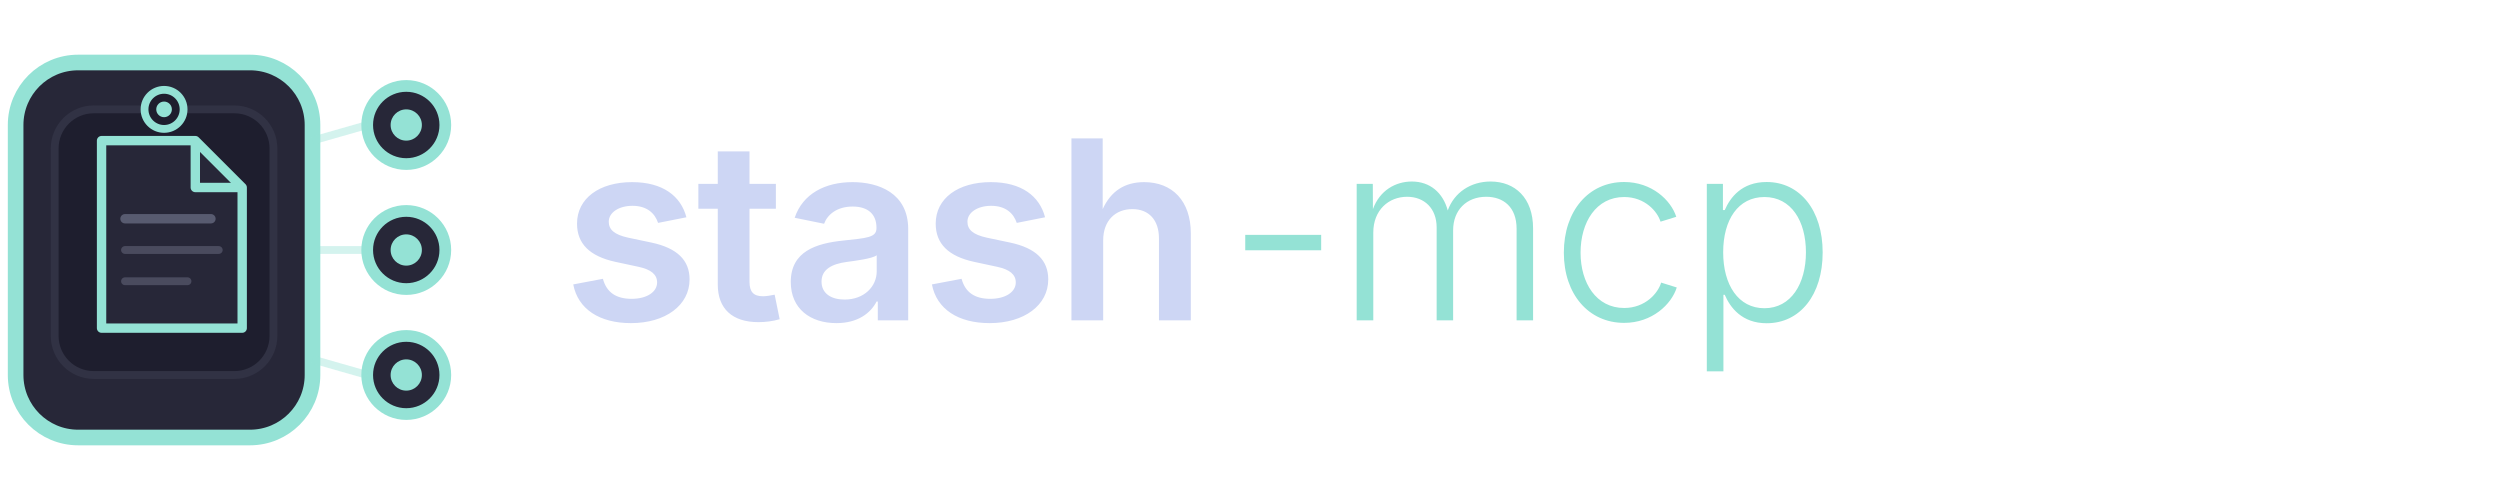
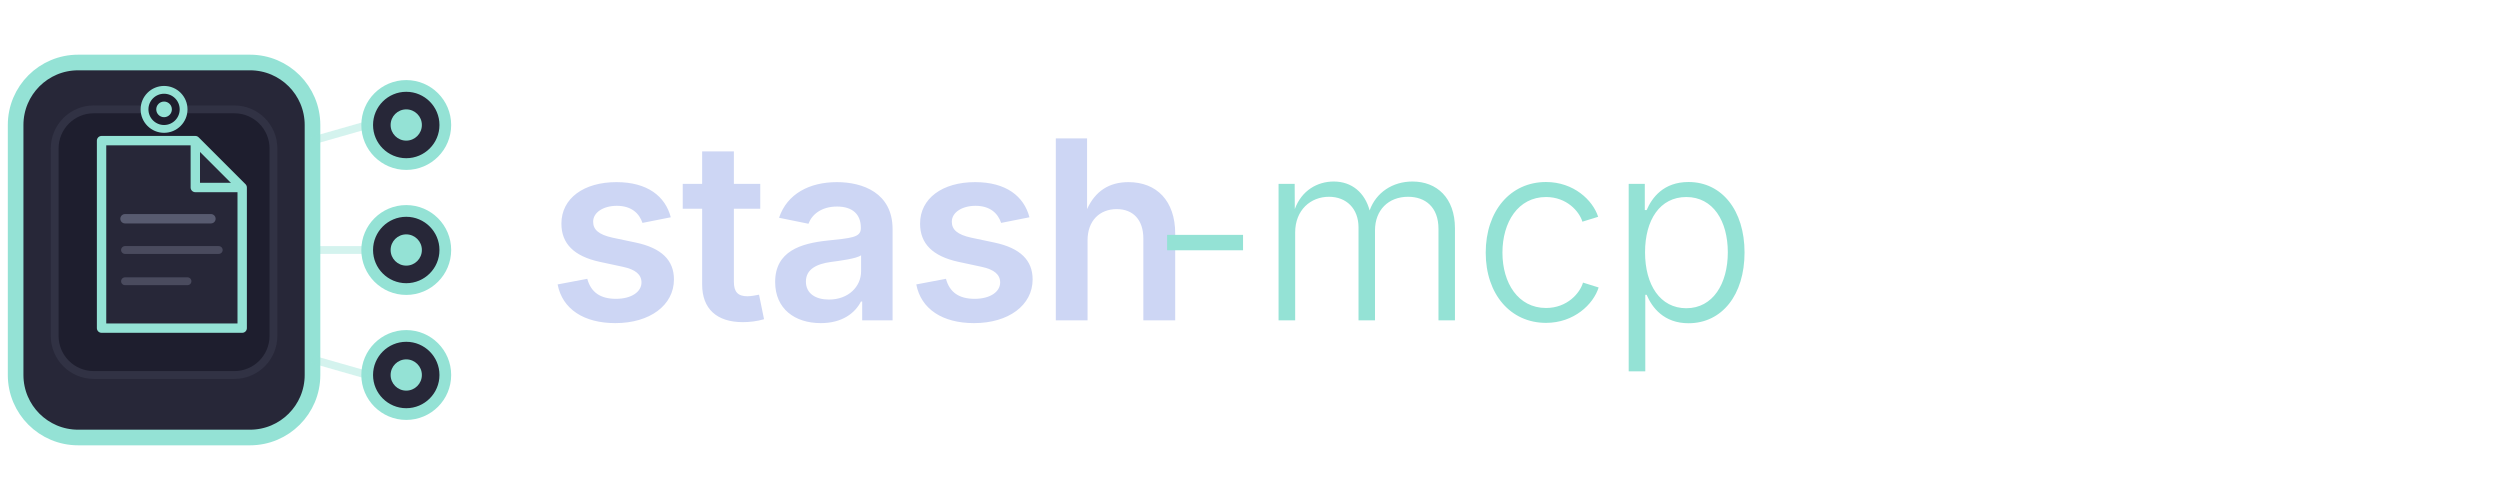
<svg xmlns="http://www.w3.org/2000/svg" width="320" height="64" viewBox="0 0 320 64" fill="none">
  <rect x="2" y="8" width="38" height="48" rx="8" fill="#272738" stroke="#94e2d5" stroke-width="2" />
  <rect x="7" y="14" width="28" height="34" rx="5" fill="#1e1e2e" stroke="#313244" stroke-width="1" />
  <path d="M13 18 L13 42 L31 42 L31 24 L25 18 Z" fill="#272738" stroke="#94e2d5" stroke-width="1.2" stroke-linejoin="round" />
  <path d="M25 18 L25 24 L31 24" fill="none" stroke="#94e2d5" stroke-width="1.2" stroke-linejoin="round" />
  <line x1="16" y1="28" x2="27" y2="28" stroke="#585b70" stroke-width="1.2" stroke-linecap="round" />
  <line x1="16" y1="32" x2="28" y2="32" stroke="#4a4b5e" stroke-width="1" stroke-linecap="round" />
  <line x1="16" y1="36" x2="24" y2="36" stroke="#4a4b5e" stroke-width="1" stroke-linecap="round" />
  <circle cx="52" cy="16" r="5" fill="#272738" stroke="#94e2d5" stroke-width="1.5" />
  <circle cx="52" cy="16" r="2" fill="#94e2d5" />
  <circle cx="52" cy="32" r="5" fill="#272738" stroke="#94e2d5" stroke-width="1.5" />
  <circle cx="52" cy="32" r="2" fill="#94e2d5" />
  <circle cx="52" cy="48" r="5" fill="#272738" stroke="#94e2d5" stroke-width="1.5" />
  <circle cx="52" cy="48" r="2" fill="#94e2d5" />
  <line x1="40" y1="18" x2="47" y2="16" stroke="#94e2d5" stroke-width="1" opacity="0.4" />
  <line x1="40" y1="32" x2="47" y2="32" stroke="#94e2d5" stroke-width="1" opacity="0.4" />
  <line x1="40" y1="46" x2="47" y2="48" stroke="#94e2d5" stroke-width="1" opacity="0.4" />
  <circle cx="21" cy="14" r="2.5" fill="#1e1e2e" stroke="#94e2d5" stroke-width="1" />
  <circle cx="21" cy="14" r="1" fill="#94e2d5" />
-   <text x="72" y="41" font-family="-apple-system, BlinkMacSystemFont, 'Segoe UI', 'Helvetica Neue', sans-serif" font-size="32" font-weight="600" fill="#cdd6f4" letter-spacing="-0.5">stash</text>
-   <text x="157" y="41" font-family="-apple-system, BlinkMacSystemFont, 'Segoe UI', 'Helvetica Neue', sans-serif" font-size="32" font-weight="300" fill="#94e2d5" letter-spacing="-0.5">-mcp</text>
+   <text x="70" y="41" font-family="-apple-system, BlinkMacSystemFont, 'Segoe UI', 'Helvetica Neue', sans-serif" font-size="32" font-weight="600" fill="#cdd6f4" letter-spacing="-0.5">stash</text>
+   <text x="147" y="41" font-family="-apple-system, BlinkMacSystemFont, 'Segoe UI', 'Helvetica Neue', sans-serif" font-size="32" font-weight="300" fill="#94e2d5" letter-spacing="-0.5">-mcp</text>
</svg>
